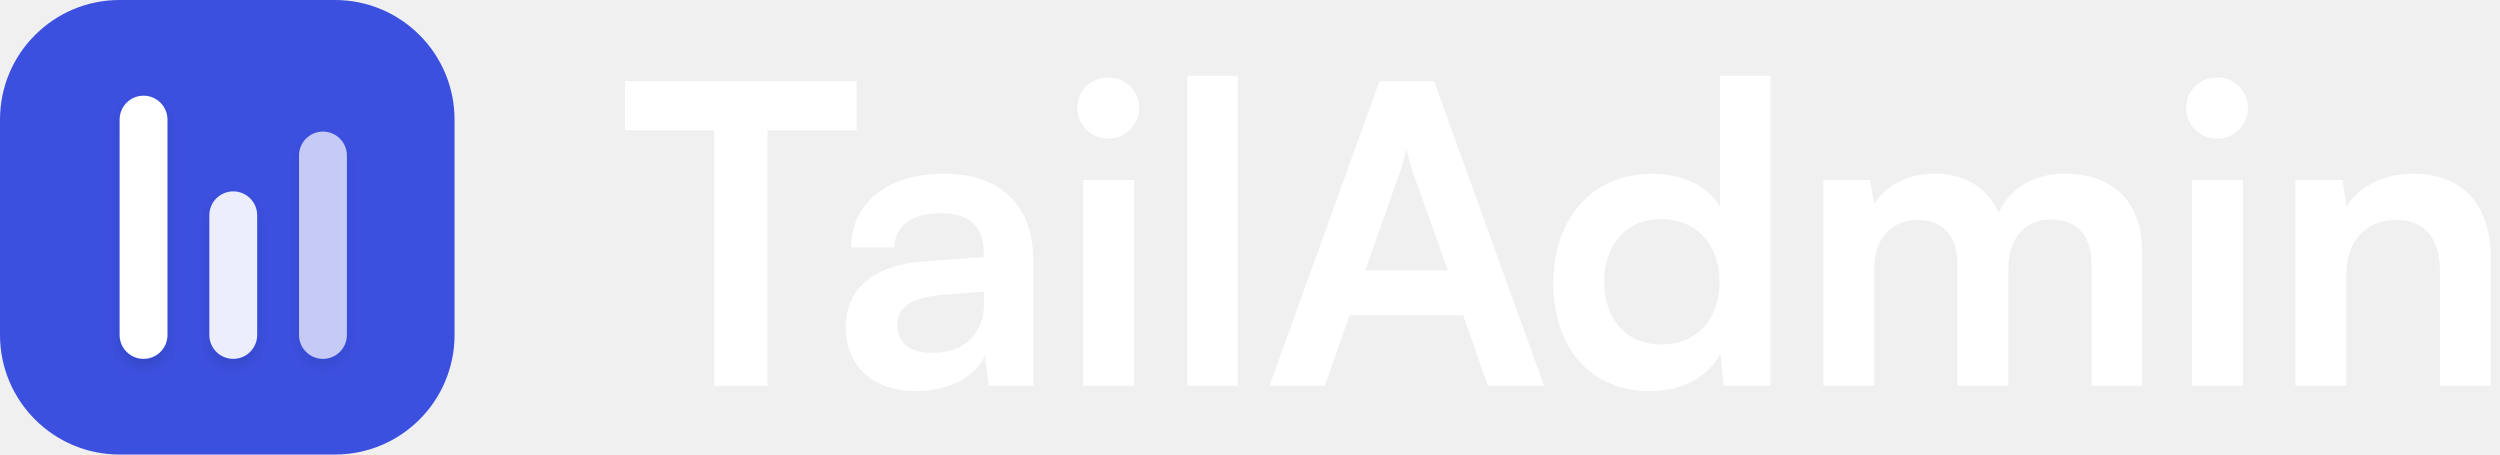
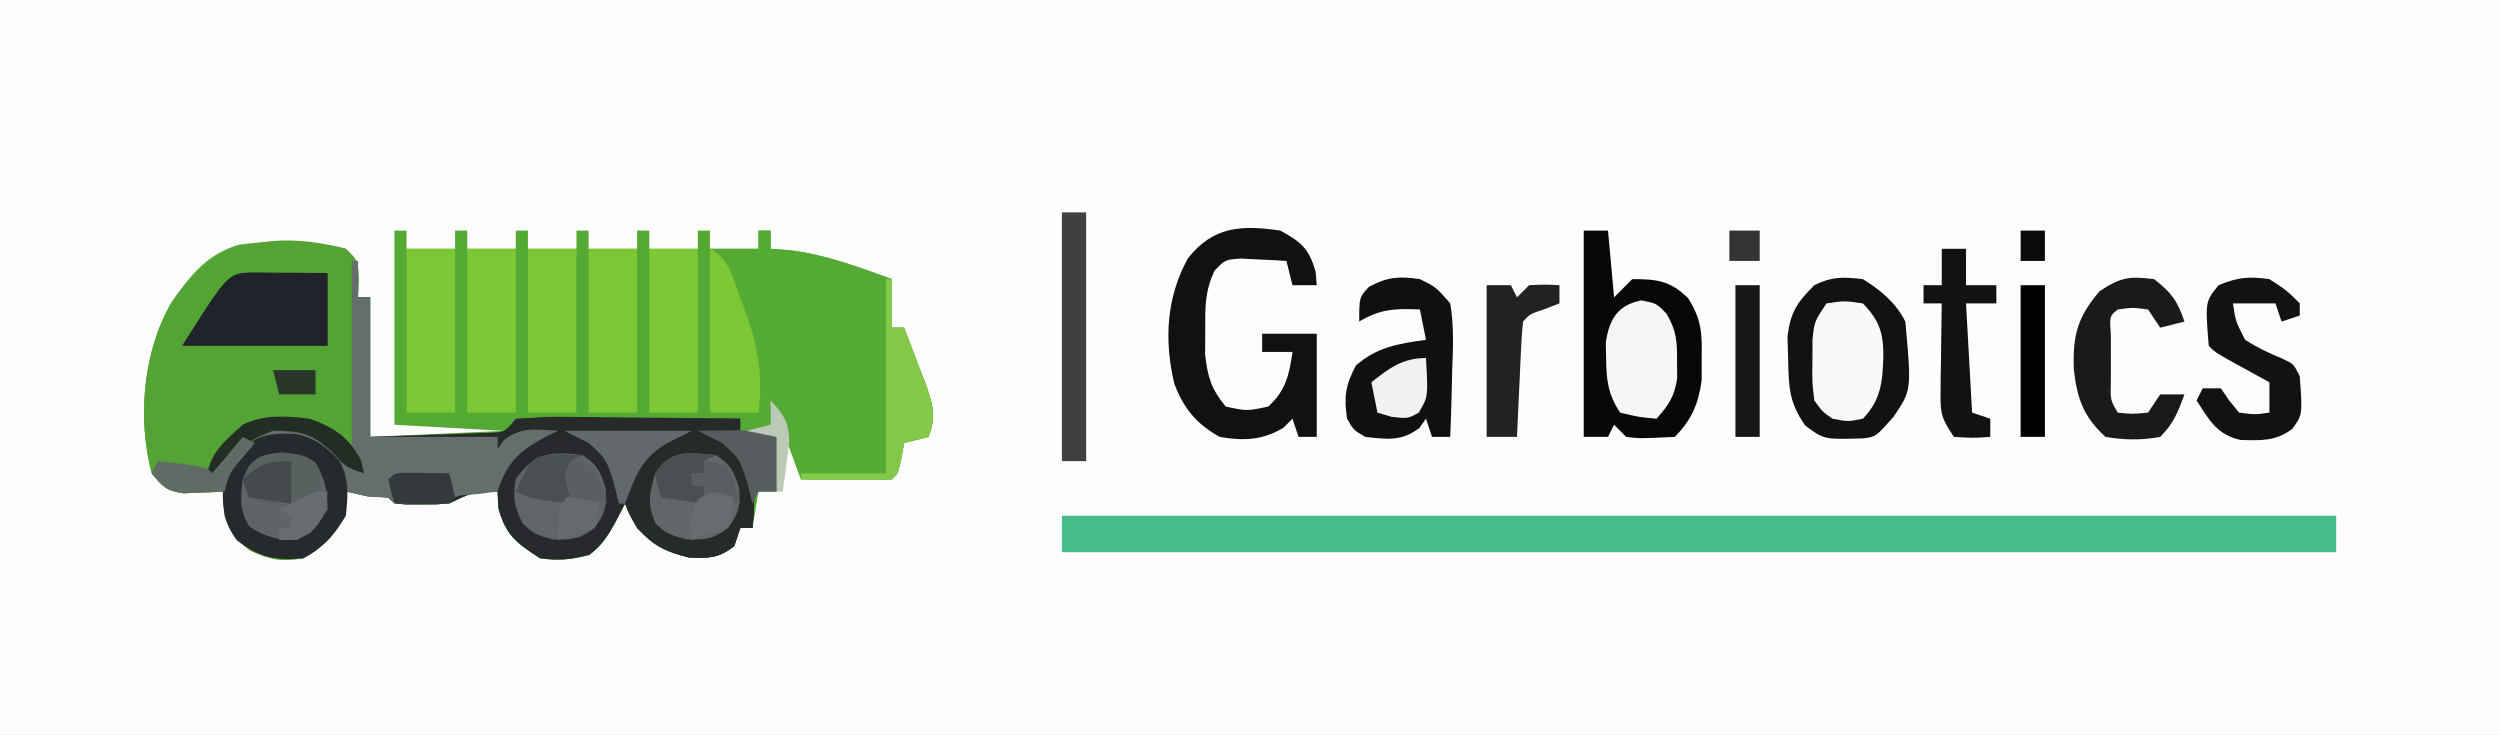
- <svg xmlns="http://www.w3.org/2000/svg" width="176" height="32" viewBox="0 0 176 32" fill="none">
-   <path d="M44 9.176H50.277V27.157H54.032V9.176H60.309V5.715H44V9.176Z" fill="white" />
-   <path d="M64.5 27.539C66.758 27.539 68.724 26.512 69.34 25.016L69.604 27.157H72.743V18.357C72.743 14.339 70.337 12.227 66.436 12.227C62.505 12.227 59.924 14.28 59.924 17.419H62.974C62.974 15.893 64.148 15.013 66.26 15.013C68.079 15.013 69.252 15.805 69.252 17.771V18.093L64.91 18.416C61.478 18.68 59.542 20.352 59.542 23.021C59.542 25.749 61.42 27.539 64.5 27.539ZM65.673 24.84C64.06 24.84 63.18 24.195 63.18 22.875C63.18 21.701 64.031 20.968 66.26 20.763L69.281 20.528V21.291C69.281 23.52 67.873 24.84 65.673 24.84Z" fill="white" />
-   <path d="M78.047 9.763C79.221 9.763 80.189 8.795 80.189 7.592C80.189 6.389 79.221 5.451 78.047 5.451C76.816 5.451 75.847 6.389 75.847 7.592C75.847 8.795 76.816 9.763 78.047 9.763ZM76.258 27.157H79.837V12.667H76.258V27.157Z" fill="white" />
-   <path d="M87.142 27.157V5.333H83.593V27.157H87.142Z" fill="white" />
-   <path d="M93.272 27.157L95.003 22.2H103.011L104.742 27.157H108.702L100.958 5.715H97.115L89.371 27.157H93.272ZM98.552 12.109C98.758 11.523 98.933 10.877 99.022 10.467C99.08 10.907 99.285 11.552 99.462 12.109L101.926 19.032H96.118L98.552 12.109Z" fill="white" />
-   <path d="M116.158 27.539C118.358 27.539 120.236 26.571 121.116 24.899L121.35 27.157H124.636V5.333H121.086V14.515C120.177 13.077 118.388 12.227 116.364 12.227C111.993 12.227 109.353 15.453 109.353 19.971C109.353 24.459 111.964 27.539 116.158 27.539ZM116.95 24.253C114.457 24.253 112.932 22.435 112.932 19.853C112.932 17.272 114.457 15.424 116.95 15.424C119.444 15.424 121.057 17.243 121.057 19.853C121.057 22.464 119.444 24.253 116.95 24.253Z" fill="white" />
-   <path d="M131.944 27.157V18.944C131.944 16.597 133.322 15.483 135.024 15.483C136.725 15.483 137.81 16.568 137.81 18.592V27.157H141.389V18.944C141.389 16.568 142.709 15.453 144.44 15.453C146.141 15.453 147.256 16.539 147.256 18.621V27.157H150.805V17.683C150.805 14.339 148.869 12.227 145.349 12.227C143.149 12.227 141.448 13.312 140.714 14.984C139.952 13.312 138.426 12.227 136.226 12.227C134.144 12.227 132.677 13.165 131.944 14.368L131.65 12.667H128.365V27.157H131.944Z" fill="white" />
-   <path d="M156.107 9.763C157.281 9.763 158.249 8.795 158.249 7.592C158.249 6.389 157.281 5.451 156.107 5.451C154.875 5.451 153.907 6.389 153.907 7.592C153.907 8.795 154.875 9.763 156.107 9.763ZM154.318 27.157H157.897V12.667H154.318V27.157Z" fill="white" />
-   <path d="M165.173 27.157V19.355C165.173 17.008 166.522 15.483 168.722 15.483C170.57 15.483 171.773 16.656 171.773 19.091V27.157H175.351V18.24C175.351 14.485 173.474 12.227 169.837 12.227C167.871 12.227 166.111 13.077 165.202 14.544L164.909 12.667H161.594V27.157H165.173Z" fill="white" />
-   <path d="M0 8.421C0 3.77 3.77 0 8.421 0H23.579C28.23 0 32 3.77 32 8.421V23.579C32 28.23 28.23 32 23.579 32H8.421C3.77 32 0 28.23 0 23.579V8.421Z" fill="#3C50E0" />
-   <g filter="url(#filter0_d_506_10589)">
-     <path d="M8.421 8.421C8.421 7.491 9.175 6.737 10.106 6.737V6.737C11.036 6.737 11.79 7.491 11.79 8.421V23.579C11.79 24.509 11.036 25.263 10.106 25.263V25.263C9.175 25.263 8.421 24.509 8.421 23.579V8.421Z" fill="white" />
-   </g>
-   <g opacity="0.9" filter="url(#filter1_d_506_10589)">
-     <path d="M14.737 15.158C14.737 14.227 15.491 13.473 16.421 13.473V13.473C17.351 13.473 18.105 14.227 18.105 15.158V23.579C18.105 24.509 17.351 25.263 16.421 25.263V25.263C15.491 25.263 14.737 24.509 14.737 23.579V15.158Z" fill="white" />
-   </g>
-   <g opacity="0.7" filter="url(#filter2_d_506_10589)">
-     <path d="M21.052 10.947C21.052 10.017 21.806 9.263 22.736 9.263V9.263C23.667 9.263 24.421 10.017 24.421 10.947V23.578C24.421 24.509 23.667 25.263 22.736 25.263V25.263C21.806 25.263 21.052 24.509 21.052 23.578V10.947Z" fill="white" />
-   </g>
-   <defs>
-     <filter id="filter0_d_506_10589" x="7.421" y="6.237" width="5.369" height="20.526" filterUnits="userSpaceOnUse" color-interpolation-filters="sRGB">
-       <feFlood flood-opacity="0" result="BackgroundImageFix" />
-       <feColorMatrix in="SourceAlpha" type="matrix" values="0 0 0 0 0 0 0 0 0 0 0 0 0 0 0 0 0 0 127 0" result="hardAlpha" />
-       <feOffset dy="0.5" />
-       <feGaussianBlur stdDeviation="0.5" />
-       <feComposite in2="hardAlpha" operator="out" />
-       <feColorMatrix type="matrix" values="0 0 0 0 0 0 0 0 0 0 0 0 0 0 0 0 0 0 0.12 0" />
-       <feBlend mode="normal" in2="BackgroundImageFix" result="effect1_dropShadow_506_10589" />
-       <feBlend mode="normal" in="SourceGraphic" in2="effect1_dropShadow_506_10589" result="shape" />
-     </filter>
-     <filter id="filter1_d_506_10589" x="13.737" y="12.973" width="5.369" height="13.79" filterUnits="userSpaceOnUse" color-interpolation-filters="sRGB">
-       <feFlood flood-opacity="0" result="BackgroundImageFix" />
-       <feColorMatrix in="SourceAlpha" type="matrix" values="0 0 0 0 0 0 0 0 0 0 0 0 0 0 0 0 0 0 127 0" result="hardAlpha" />
-       <feOffset dy="0.5" />
-       <feGaussianBlur stdDeviation="0.5" />
-       <feComposite in2="hardAlpha" operator="out" />
-       <feColorMatrix type="matrix" values="0 0 0 0 0 0 0 0 0 0 0 0 0 0 0 0 0 0 0.12 0" />
-       <feBlend mode="normal" in2="BackgroundImageFix" result="effect1_dropShadow_506_10589" />
-       <feBlend mode="normal" in="SourceGraphic" in2="effect1_dropShadow_506_10589" result="shape" />
-     </filter>
-     <filter id="filter2_d_506_10589" x="20.052" y="8.763" width="5.369" height="18" filterUnits="userSpaceOnUse" color-interpolation-filters="sRGB">
-       <feFlood flood-opacity="0" result="BackgroundImageFix" />
-       <feColorMatrix in="SourceAlpha" type="matrix" values="0 0 0 0 0 0 0 0 0 0 0 0 0 0 0 0 0 0 127 0" result="hardAlpha" />
-       <feOffset dy="0.5" />
-       <feGaussianBlur stdDeviation="0.5" />
-       <feComposite in2="hardAlpha" operator="out" />
-       <feColorMatrix type="matrix" values="0 0 0 0 0 0 0 0 0 0 0 0 0 0 0 0 0 0 0.12 0" />
-       <feBlend mode="normal" in2="BackgroundImageFix" result="effect1_dropShadow_506_10589" />
-       <feBlend mode="normal" in="SourceGraphic" in2="effect1_dropShadow_506_10589" result="shape" />
-     </filter>
-   </defs>
+ <svg xmlns="http://www.w3.org/2000/svg" version="1.1" width="412" height="121">
+   <path d="M0 0 C135.96 0 271.92 0 412 0 C412 39.93 412 79.86 412 121 C276.04 121 140.08 121 0 121 C0 81.07 0 41.14 0 0 Z " fill="#FDFDFD" transform="translate(0,0)" />
+   <path d="M0 0 C0.66 0 1.32 0 2 0 C2 0.99 2 1.98 2 3 C4.64 3 7.28 3 10 3 C10 2.01 10 1.02 10 0 C10.66 0 11.32 0 12 0 C12 0.99 12 1.98 12 3 C14.64 3 17.28 3 20 3 C20 2.01 20 1.02 20 0 C20.66 0 21.32 0 22 0 C22 0.99 22 1.98 22 3 C24.64 3 27.28 3 30 3 C30 2.01 30 1.02 30 0 C30.66 0 31.32 0 32 0 C32 0.99 32 1.98 32 3 C34.64 3 37.28 3 40 3 C40 2.01 40 1.02 40 0 C40.66 0 41.32 0 42 0 C42 0.99 42 1.98 42 3 C44.64 3 47.28 3 50 3 C50 2.01 50 1.02 50 0 C50.66 0 51.32 0 52 0 C52 0.99 52 1.98 52 3 C54.64 3 57.28 3 60 3 C60 2.01 60 1.02 60 0 C60.66 0 61.32 0 62 0 C62 0.99 62 1.98 62 3 C63.072 3.083 64.145 3.165 65.25 3.25 C71.082 3.953 76.496 6.028 82 8 C82 10.64 82 13.28 82 16 C82.66 16 83.32 16 84 16 C84.868 18.246 85.719 20.495 86.562 22.75 C86.933 23.701 86.933 23.701 87.311 24.672 C88.582 28.11 89.467 30.522 88 34 C86.68 34.33 85.36 34.66 84 35 C83.856 35.804 83.711 36.609 83.562 37.438 C83 40 83 40 82 41 C79.47 41.073 76.967 41.092 74.438 41.062 C73.727 41.058 73.016 41.053 72.283 41.049 C70.522 41.037 68.761 41.019 67 41 C65.68 37.37 64.36 33.74 63 30 C62.67 30.66 62.34 31.32 62 32 C60.515 32.495 60.515 32.495 59 33 C60.98 33.495 60.98 33.495 63 34 C63 36.97 63 39.94 63 43 C62.01 43 61.02 43 60 43 C59.67 44.98 59.34 46.96 59 49 C58.34 49 57.68 49 57 49 C56.67 49.99 56.34 50.98 56 52 C53.383 54.013 51.901 53.996 48.562 53.875 C44.655 52.915 42.825 51.825 40 49 C38.688 46.75 38.688 46.75 38 45 C37.422 46.114 36.845 47.227 36.25 48.375 C34.981 50.572 34.154 51.882 32.125 53.438 C29.149 54.225 27.077 54.431 24 54 C20.148 51.529 18.308 50.164 17.125 45.688 C17.084 44.801 17.043 43.914 17 43 C12.658 43.185 12.658 43.185 9 45 C7.503 45.098 6.001 45.13 4.5 45.125 C3.685 45.128 2.871 45.13 2.031 45.133 C0 45 0 45 -1 44 C-3.328 43.632 -5.662 43.298 -8 43 C-8.041 43.887 -8.082 44.774 -8.125 45.688 C-9.308 50.164 -11.148 51.529 -15 54 C-18.618 54.591 -20.422 54.263 -23.75 52.75 C-26.122 50.905 -27.058 49.826 -28 47 C-28 45.68 -28 44.36 -28 43 C-28.922 43.052 -28.922 43.052 -29.863 43.105 C-30.672 43.133 -31.48 43.16 -32.312 43.188 C-33.513 43.24 -33.513 43.24 -34.738 43.293 C-37.58 42.925 -38.23 42.209 -40 40 C-42.403 30.883 -41.431 19.942 -36.715 11.803 C-33.67 7.406 -30.815 3.786 -25.501 2.302 C-19.764 1.547 -13.635 1.553 -8 3 C-6 5 -6 5 -5.875 8.125 C-5.916 9.074 -5.957 10.023 -6 11 C-5.34 11 -4.68 11 -4 11 C-4 18.59 -4 26.18 -4 34 C3.26 33.67 10.52 33.34 18 33 C12.06 32.67 6.12 32.34 0 32 C0 21.44 0 10.88 0 0 Z " fill="#54A834" transform="translate(65,38)" />
+   <path d="M0 0 C2 2 2 2 2.125 5.125 C2.084 6.074 2.042 7.022 2 8 C2.66 8 3.32 8 4 8 C4 15.59 4 23.18 4 31 C7.589 30.876 11.178 30.753 14.875 30.625 C16.571 30.574 16.571 30.574 18.3 30.522 C19.633 30.469 19.633 30.469 20.992 30.414 C21.903 30.383 22.815 30.351 23.753 30.319 C26.199 30.201 26.199 30.201 28 28 C30.797 27.825 33.493 27.769 36.289 27.805 C37.517 27.809 37.517 27.809 38.769 27.813 C41.388 27.824 44.006 27.85 46.625 27.875 C48.398 27.885 50.172 27.894 51.945 27.902 C56.297 27.924 60.648 27.959 65 28 C65 28.66 65 29.32 65 30 C63.515 30.495 63.515 30.495 62 31 C62.825 31.804 63.65 32.609 64.5 33.438 C67.473 36.929 67.433 39.795 67.176 44.242 C67.118 44.822 67.06 45.402 67 46 C66.34 46 65.68 46 65 46 C64.67 46.99 64.34 47.98 64 49 C61.383 51.013 59.901 50.996 56.562 50.875 C52.655 49.915 50.825 48.825 48 46 C46.688 43.75 46.688 43.75 46 42 C45.422 43.114 44.845 44.227 44.25 45.375 C42.981 47.572 42.154 48.882 40.125 50.438 C37.149 51.225 35.077 51.431 32 51 C28.148 48.529 26.308 47.164 25.125 42.688 C25.084 41.801 25.043 40.914 25 40 C20.658 40.185 20.658 40.185 17 42 C15.503 42.098 14.001 42.13 12.5 42.125 C11.685 42.128 10.871 42.13 10.031 42.133 C8 42 8 42 7 41 C4.672 40.632 2.338 40.298 0 40 C-0.041 40.887 -0.083 41.774 -0.125 42.688 C-1.308 47.164 -3.148 48.529 -7 51 C-10.618 51.591 -12.422 51.263 -15.75 49.75 C-18.122 47.905 -19.058 46.826 -20 44 C-20 42.68 -20 41.36 -20 40 C-20.922 40.052 -20.922 40.052 -21.863 40.105 C-22.672 40.133 -23.48 40.16 -24.312 40.188 C-25.513 40.24 -25.513 40.24 -26.738 40.293 C-29.58 39.925 -30.23 39.209 -32 37 C-34.403 27.883 -33.431 16.942 -28.715 8.803 C-21.648 -1.404 -11.835 -3.04 0 0 Z " fill="#53A335" transform="translate(57,41)" />
+   <path d="M0 0 C69.3 0 138.6 0 210 0 C210 1.98 210 3.96 210 6 C140.7 6 71.4 6 0 6 C0 4.02 0 2.04 0 0 Z " fill="#47BB89" transform="translate(175,85)" />
+   <path d="M0 0 C0.33 0 0.66 0 1 0 C1 1.98 1 3.96 1 6 C1.66 6 2.32 6 3 6 C3 13.59 3 21.18 3 29 C6.589 28.876 10.178 28.753 13.875 28.625 C15.571 28.574 15.571 28.574 17.3 28.522 C18.633 28.469 18.633 28.469 19.992 28.414 C20.903 28.383 21.815 28.351 22.753 28.319 C25.199 28.201 25.199 28.201 27 26 C29.797 25.825 32.493 25.769 35.289 25.805 C36.517 25.809 36.517 25.809 37.769 25.813 C40.388 25.824 43.006 25.85 45.625 25.875 C47.398 25.885 49.172 25.894 50.945 25.902 C55.297 25.924 59.648 25.959 64 26 C64 26.66 64 27.32 64 28 C62.515 28.495 62.515 28.495 61 29 C61.825 29.804 62.65 30.609 63.5 31.438 C66.473 34.929 66.433 37.795 66.176 42.242 C66.118 42.822 66.06 43.402 66 44 C65.34 44 64.68 44 64 44 C63.67 44.99 63.34 45.98 63 47 C60.383 49.013 58.901 48.996 55.562 48.875 C51.655 47.915 49.825 46.825 47 44 C45.688 41.75 45.688 41.75 45 40 C44.422 41.114 43.845 42.227 43.25 43.375 C41.981 45.572 41.154 46.882 39.125 48.438 C36.149 49.225 34.077 49.431 31 49 C27.148 46.529 25.308 45.164 24.125 40.688 C24.084 39.801 24.043 38.914 24 38 C19.658 38.185 19.658 38.185 16 40 C14.503 40.098 13.001 40.13 11.5 40.125 C10.685 40.128 9.871 40.13 9.031 40.133 C7 40 7 40 6 39 C4.886 38.938 3.772 38.876 2.625 38.812 C1.429 38.544 0.233 38.276 -1 38 C-2.75 35.062 -2.75 35.062 -4 32 C-7.035 29.976 -8.194 29.679 -11.688 29.375 C-12.496 29.3 -13.304 29.225 -14.137 29.148 C-14.752 29.099 -15.366 29.05 -16 29 C-13 27 -13 27 -9.625 27.125 C-5.741 28.062 -3.914 29.343 -1 32 C-0.67 32 -0.34 32 0 32 C0 21.44 0 10.88 0 0 Z " fill="#27292D" transform="translate(58,43)" />
+   <path d="M0 0 C0.66 0 1.32 0 2 0 C2 0.99 2 1.98 2 3 C3.072 3.083 4.145 3.165 5.25 3.25 C11.082 3.953 16.496 6.028 22 8 C22 10.64 22 13.28 22 16 C22.66 16 23.32 16 24 16 C24.868 18.246 25.719 20.495 26.562 22.75 C26.933 23.701 26.933 23.701 27.311 24.672 C28.582 28.11 29.467 30.522 28 34 C26.02 34.495 26.02 34.495 24 35 C23.856 35.804 23.711 36.609 23.562 37.438 C23 40 23 40 22 41 C19.47 41.073 16.967 41.092 14.438 41.062 C13.727 41.058 13.016 41.053 12.283 41.049 C10.522 41.037 8.761 41.019 7 41 C5.02 35.555 5.02 35.555 3 30 C2.67 30.66 2.34 31.32 2 32 C0.515 32.495 0.515 32.495 -1 33 C0.32 33.33 1.64 33.66 3 34 C3 36.97 3 39.94 3 43 C2.01 43 1.02 43 0 43 C-0.33 43.66 -0.66 44.32 -1 45 C-1.268 43.907 -1.536 42.814 -1.812 41.688 C-3.224 37.303 -4.247 35.952 -8.188 33.812 C-8.786 33.544 -9.384 33.276 -10 33 C-7.69 33 -5.38 33 -3 33 C-3 32.01 -3 31.02 -3 30 C-4.65 30 -6.3 30 -8 30 C-8 21.09 -8 12.18 -8 3 C-5.36 3 -2.72 3 0 3 C0 2.01 0 1.02 0 0 Z " fill="#55A935" transform="translate(125,38)" />
+   <path d="M0 0 C1.32 0 2.64 0 4 0 C4.33 3.63 4.66 7.26 5 11 C5.99 10.01 6.98 9.02 8 8 C12.096 8 14.212 8.238 17.195 11.125 C19.421 14.671 19.505 16.84 19.438 21 C19.436 22.196 19.435 23.392 19.434 24.625 C18.936 28.496 17.783 31.217 15 34 C9.264 34.273 9.264 34.273 7 34 C6.34 33.34 5.68 32.68 5 32 C4.67 32.66 4.34 33.32 4 34 C2.68 34 1.36 34 0 34 C0 22.78 0 11.56 0 0 Z " fill="#080808" transform="translate(261,38)" />
+   <path d="M0 0 C2.929 1.813 5.436 3.873 7 7 C8.031 18.289 8.031 18.289 5.062 22.688 C2.122 25.985 2.122 25.985 0.074 26.238 C-6.413 26.44 -6.413 26.44 -9.5 24.125 C-12.162 20.353 -12.221 17.808 -12.312 13.188 C-12.35 11.964 -12.387 10.741 -12.426 9.48 C-11.93 5.426 -10.849 3.86 -8 1 C-5.097 -0.451 -3.227 -0.372 0 0 Z " fill="#121212" transform="translate(307,46)" />
+   <path d="M0 0 C1.226 0.006 1.226 0.006 2.476 0.013 C5.084 0.03 7.692 0.067 10.301 0.105 C12.07 0.121 13.839 0.134 15.607 0.146 C19.943 0.18 24.278 0.231 28.613 0.293 C28.613 0.953 28.613 1.613 28.613 2.293 C27.623 2.623 26.633 2.953 25.613 3.293 C26.438 4.097 27.263 4.902 28.113 5.73 C31.086 9.222 31.046 12.088 30.789 16.535 C30.702 17.405 30.702 17.405 30.613 18.293 C29.953 18.293 29.293 18.293 28.613 18.293 C28.118 19.778 28.118 19.778 27.613 21.293 C24.996 23.306 23.514 23.289 20.176 23.168 C16.196 22.191 14.343 21.344 11.613 18.293 C10.619 14.648 10.384 12.21 11.301 8.543 C12.761 6.04 14.275 4.95 16.613 3.293 C12.551 3.177 8.489 3.106 4.426 3.043 C3.275 3.009 2.125 2.976 0.939 2.941 C-0.172 2.929 -1.284 2.916 -2.43 2.902 C-3.961 2.871 -3.961 2.871 -5.524 2.839 C-9.098 3.406 -10.77 4.864 -13.387 7.293 C-10.306 0.42 -7.352 -0.143 0 0 Z " fill="#262B2A" transform="translate(93.38672,68.70703)" />
+   <path d="M0 0 C0.33 0 0.66 0 1 0 C1 1.98 1 3.96 1 6 C1.66 6 2.32 6 3 6 C3 13.59 3 21.18 3 29 C9.93 29 16.86 29 24 29 C24 29.66 24 30.32 24 31 C24.351 30.505 24.701 30.01 25.062 29.5 C27.944 27.269 30.47 27.8 34 28 C33.422 28.268 32.845 28.536 32.25 28.812 C27.7 31.214 25.619 33.01 24 38 C22.866 38.144 21.731 38.289 20.562 38.438 C17.192 38.612 17.192 38.612 16 40 C14.503 40.098 13.001 40.13 11.5 40.125 C10.685 40.128 9.871 40.13 9.031 40.133 C7 40 7 40 6 39 C4.886 38.938 3.772 38.876 2.625 38.812 C1.429 38.544 0.233 38.276 -1 38 C-2.75 35.062 -2.75 35.062 -4 32 C-7.035 29.976 -8.194 29.679 -11.688 29.375 C-12.496 29.3 -13.304 29.225 -14.137 29.148 C-14.752 29.099 -15.366 29.05 -16 29 C-13 27 -13 27 -9.625 27.125 C-5.741 28.062 -3.914 29.343 -1 32 C-0.67 32 -0.34 32 0 32 C0 21.44 0 10.88 0 0 Z " fill="#656E6C" transform="translate(58,43)" />
+   <path d="M0 0 C3.496 1.927 4.682 2.925 5.812 6.75 C5.874 7.492 5.936 8.235 6 9 C4.68 9 3.36 9 2 9 C1.67 7.68 1.34 6.36 1 5 C-0.603 4.892 -2.207 4.814 -3.812 4.75 C-5.152 4.68 -5.152 4.68 -6.52 4.609 C-9.074 4.789 -9.074 4.789 -10.801 6.551 C-12.459 9.937 -12.397 12.681 -12.375 16.438 C-12.383 17.736 -12.39 19.034 -12.398 20.371 C-11.985 24.139 -11.396 26.086 -9 29 C-5.5 29.75 -5.5 29.75 -2 29 C0.876 26.411 1.478 23.761 2 20 C0.35 20 -1.3 20 -3 20 C-3 19.01 -3 18.02 -3 17 C-0.03 17 2.94 17 6 17 C6 22.61 6 28.22 6 34 C5.01 34 4.02 34 3 34 C2.67 33.01 2.34 32.02 2 31 C1.505 31.495 1.01 31.99 0.5 32.5 C-2.961 34.577 -6.113 34.681 -10 34 C-13.816 31.88 -15.95 29.304 -17.492 25.184 C-19.163 18 -18.789 11.123 -15.266 4.621 C-11.079 -0.741 -6.402 -0.932 0 0 Z " fill="#111111" transform="translate(211,38)" />
+   <path d="M0 0 C3.169 0.689 4.961 2.137 7.156 4.469 C8.731 7.618 8.504 9.989 8.156 13.469 C6.383 16.445 4.3 18.897 1.156 20.469 C-3.479 20.881 -6.148 20.343 -9.844 17.469 C-12.416 14.04 -12.346 10.629 -11.844 6.469 C-8.739 0.96 -6.069 -0.405 0 0 Z " fill="#272A2C" transform="translate(48.84375,71.53125)" />
+   <path d="M0 0 C2.672 1.324 2.672 1.324 5 4 C5.631 7.763 5.469 11.448 5.312 15.25 C5.29 16.281 5.267 17.312 5.244 18.375 C5.185 20.918 5.103 23.458 5 26 C4.01 26 3.02 26 2 26 C1.67 25.01 1.34 24.02 1 23 C0.474 23.742 0.474 23.742 -0.062 24.5 C-3.026 26.794 -5.37 26.389 -9 26 C-10.938 24.875 -10.938 24.875 -12 23 C-12.552 19.375 -12.265 17.507 -10.562 14.25 C-7.034 11.152 -3.563 10.653 1 10 C0.67 8.35 0.34 6.7 0 5 C-3.947 4.821 -6.598 4.906 -10 7 C-10 3 -10 3 -8.375 1.25 C-5.275 -0.382 -3.465 -0.495 0 0 Z " fill="#101010" transform="translate(234,46)" />
+   <path d="M0 0 C1.488 0.007 2.977 0.019 4.465 0.035 C5.223 0.04 5.982 0.044 6.764 0.049 C8.643 0.061 10.523 0.079 12.402 0.098 C12.402 4.058 12.402 8.018 12.402 12.098 C4.482 12.098 -3.438 12.098 -11.598 12.098 C-4.019 0.109 -4.019 0.109 0 0 Z " fill="#202329" transform="translate(41.59766,44.90234)" />
+   <path d="M0 0 C2.64 0 5.28 0 8 0 C8 8.91 8 17.82 8 27 C5.36 27 2.72 27 0 27 C0 18.09 0 9.18 0 0 Z " fill="#7CC835" transform="translate(107,41)" />
+   <path d="M0 0 C2.64 0 5.28 0 8 0 C8 8.91 8 17.82 8 27 C5.36 27 2.72 27 0 27 C0 18.09 0 9.18 0 0 Z " fill="#7CC834" transform="translate(97,41)" />
+   <path d="M0 0 C2.64 0 5.28 0 8 0 C8 8.91 8 17.82 8 27 C5.36 27 2.72 27 0 27 C0 18.09 0 9.18 0 0 Z " fill="#7CC834" transform="translate(87,41)" />
+   <path d="M0 0 C2.64 0 5.28 0 8 0 C8 8.91 8 17.82 8 27 C5.36 27 2.72 27 0 27 C0 18.09 0 9.18 0 0 Z " fill="#7CC834" transform="translate(77,41)" />
+   <path d="M0 0 C2.64 0 5.28 0 8 0 C8 8.91 8 17.82 8 27 C5.36 27 2.72 27 0 27 C0 18.09 0 9.18 0 0 Z " fill="#7CC834" transform="translate(67,41)" />
+   <path d="M0 0 C2.875 1.875 2.875 1.875 5 4 C5 4.66 5 5.32 5 6 C4.01 6.33 3.02 6.66 2 7 C1.67 6.01 1.34 5.02 1 4 C-1.31 4 -3.62 4 -6 4 C-5.588 6.914 -5.588 6.914 -4 10 C-1.989 11.305 0.008 12.228 2.223 13.141 C4 14 4 14 5 16 C5.463 22.371 5.463 22.371 3.758 24.688 C0.982 26.76 -1.399 26.586 -4.77 26.504 C-8.655 25.626 -9.9 23.251 -12 20 C-11.67 19.34 -11.34 18.68 -11 18 C-10.01 18 -9.02 18 -8 18 C-7.546 18.66 -7.093 19.32 -6.625 20 C-6.089 20.66 -5.553 21.32 -5 22 C-2.374 22.334 -2.374 22.334 0 22 C0 20.35 0 18.7 0 17 C-0.638 16.651 -1.276 16.301 -1.934 15.941 C-2.76 15.486 -3.586 15.031 -4.438 14.562 C-5.261 14.11 -6.085 13.658 -6.934 13.191 C-9 12 -9 12 -10 11 C-10.587 3.722 -10.587 3.722 -8.375 1 C-5.28 -0.303 -3.334 -0.476 0 0 Z " fill="#121212" transform="translate(374,46)" />
+   <path d="M0 0 C2.848 2.232 3.85 3.55 5 7 C3.68 7.33 2.36 7.66 1 8 C0.34 7.01 -0.32 6.02 -1 5 C-3.542 4.667 -3.542 4.667 -6 5 C-7.354 6.129 -7.354 6.129 -7.133 9.09 C-7.13 10.36 -7.128 11.629 -7.125 12.938 C-7.129 14.838 -7.129 14.838 -7.133 16.777 C-7.225 19.892 -7.225 19.892 -6 22 C-3.584 22.25 -3.584 22.25 -1 22 C-0.34 21.01 0.32 20.02 1 19 C2.32 19 3.64 19 5 19 C3.926 21.915 3.222 23.778 1 26 C-2.056 26.56 -4.942 26.539 -8 26 C-11.659 22.706 -12.71 19.614 -13.238 14.852 C-13.421 9.368 -12.694 6.327 -9 2 C-5.509 -0.327 -4.108 -0.503 0 0 Z " fill="#1A1A1A" transform="translate(355,46)" />
+   <path d="M0 0 C2.938 -0.438 2.938 -0.438 6 0 C8.793 2.878 9.412 4.975 9.375 8.938 C9.236 13.016 8.949 15.95 6 19 C3.5 19.5 3.5 19.5 1 19 C-0.637 17.875 -0.637 17.875 -2 16 C-2.363 12.969 -2.363 12.969 -2.312 9.5 C-2.309 8.355 -2.305 7.211 -2.301 6.031 C-2 3 -2 3 0 0 Z " fill="#F8F8F8" transform="translate(301,50)" />
+   <path d="M0 0 C2.5 0.5 2.5 0.5 4.133 2.188 C5.792 4.993 5.902 6.759 5.875 10 C5.883 10.938 5.89 11.877 5.898 12.844 C5.446 15.863 4.509 17.247 2.5 19.5 C-0.375 19.25 -0.375 19.25 -3.5 18.5 C-5.499 15.551 -5.796 13.014 -5.812 9.5 C-5.829 8.654 -5.846 7.809 -5.863 6.938 C-5.288 3.079 -3.899 0.78 0 0 Z " fill="#F5F5F5" transform="translate(270.5,49.5)" />
+   <path d="M0 0 C1.32 0 2.64 0 4 0 C4 13.53 4 27.06 4 41 C2.68 41 1.36 41 0 41 C0 27.47 0 13.94 0 0 Z " fill="#404040" transform="translate(175,35)" />
+   <path d="M0 0 C2.46 1.558 2.894 2.682 3.812 5.438 C4.03 8.407 3.738 9.6 2 12 C-0.543 13.907 -1.856 14.006 -5.062 13.875 C-8 13 -8 13 -9.875 11.25 C-11.249 8.503 -11.531 7.032 -11 4 C-7.998 -0.443 -5.151 -0.656 0 0 Z " fill="#606568" transform="translate(96,75)" />
+   <path d="M0 0 C2.46 1.558 2.894 2.682 3.812 5.438 C4.03 8.407 3.738 9.6 2 12 C-0.543 13.907 -1.856 14.006 -5.062 13.875 C-8 13 -8 13 -9.938 11.312 C-11.401 8.127 -10.989 6.321 -10 3 C-7.613 -0.978 -4.276 -0.458 0 0 Z " fill="#616669" transform="translate(118,75)" />
+   <path d="M0 0 C1.32 0 2.64 0 4 0 C4 1.98 4 3.96 4 6 C5.65 6 7.3 6 9 6 C9 6.99 9 7.98 9 9 C7.35 9 5.7 9 4 9 C4.33 14.94 4.66 20.88 5 27 C5.99 27.33 6.98 27.66 8 28 C8 28.99 8 29.98 8 31 C5.125 31.188 5.125 31.188 2 31 C-0.102 27.847 -0.243 27.139 -0.195 23.551 C-0.189 22.703 -0.182 21.856 -0.176 20.982 C-0.159 20.101 -0.142 19.22 -0.125 18.312 C-0.116 17.42 -0.107 16.527 -0.098 15.607 C-0.074 13.405 -0.041 11.202 0 9 C-0.99 9 -1.98 9 -3 9 C-3 8.01 -3 7.02 -3 6 C-2.01 6 -1.02 6 0 6 C0 4.02 0 2.04 0 0 Z " fill="#121212" transform="translate(320,41)" />
+   <path d="M0 0 C3.5 0.438 3.5 0.438 5.375 1.562 C7.032 4.324 7.5 6.203 7.5 9.438 C5.438 12.375 5.438 12.375 2.5 14.438 C-0.762 14.438 -2.627 13.99 -5.375 12.25 C-7.066 9.526 -6.885 7.578 -6.5 4.438 C-4.867 0.786 -4.021 0.503 0 0 Z " fill="#5F6467" transform="translate(46.5,74.5625)" />
+   <path d="M0 0 C3.283 1.642 3.891 5.158 5.125 8.438 C5.534 9.519 5.534 9.519 5.952 10.623 C7.937 16.166 8.766 21.102 8 27 C5.36 27 2.72 27 0 27 C0 18.09 0 9.18 0 0 Z " fill="#7CC834" transform="translate(117,41)" />
+   <path d="M0 0 C1.32 0 2.64 0 4 0 C4.33 0.66 4.66 1.32 5 2 C5.66 1.34 6.32 0.68 7 0 C9.625 -0.125 9.625 -0.125 12 0 C12 0.99 12 1.98 12 3 C10.793 3.464 10.793 3.464 9.562 3.938 C7.109 4.763 7.109 4.763 6 6 C5.844 7.413 5.749 8.834 5.684 10.254 C5.642 11.108 5.6 11.962 5.557 12.842 C5.498 14.189 5.498 14.189 5.438 15.562 C5.394 16.464 5.351 17.366 5.307 18.295 C5.2 20.53 5.098 22.765 5 25 C3.35 25 1.7 25 0 25 C0 16.75 0 8.5 0 0 Z " fill="#222222" transform="translate(245,47)" />
+   <path d="M0 0 C0.33 0 0.66 0 1 0 C1 2.64 1 5.28 1 8 C1.66 8 2.32 8 3 8 C3.868 10.246 4.719 12.495 5.562 14.75 C5.809 15.384 6.056 16.018 6.311 16.672 C7.582 20.11 8.467 22.522 7 26 C5.68 26.33 4.36 26.66 3 27 C2.856 27.804 2.711 28.609 2.562 29.438 C2 32 2 32 1 33 C-1.53 33.073 -4.033 33.092 -6.562 33.062 C-7.629 33.056 -7.629 33.056 -8.717 33.049 C-10.478 33.037 -12.239 33.019 -14 33 C-14 32.67 -14 32.34 -14 32 C-9.38 32 -4.76 32 0 32 C0 21.44 0 10.88 0 0 Z " fill="#84C94A" transform="translate(146,46)" />
+   <path d="M0 0 C1.32 0 2.64 0 4 0 C4 8.25 4 16.5 4 25 C2.68 25 1.36 25 0 25 C0 16.75 0 8.5 0 0 Z " fill="#000000" transform="translate(333,47)" />
+   <path d="M0 0 C1.32 0 2.64 0 4 0 C4 8.25 4 16.5 4 25 C2.68 25 1.36 25 0 25 C0 16.75 0 8.5 0 0 Z " fill="#161616" transform="translate(286,47)" />
+   <path d="M0 0 C3.5 0.438 3.5 0.438 5.5 1.688 C6.5 3.438 6.5 3.438 6.188 5.625 C5.847 6.522 5.847 6.522 5.5 7.438 C-2.5 8.822 -2.5 8.822 -5.5 7.438 C-6.5 4.438 -6.5 4.438 -5.5 2.25 C-3.5 0.438 -3.5 0.438 0 0 Z " fill="#596160" transform="translate(46.5,74.5625)" />
+   <path d="M0 0 C6.93 0 13.86 0 21 0 C19.02 0.99 19.02 0.99 17 2 C12.687 4.483 11.699 7.498 10 12 C9.67 12 9.34 12 9 12 C8.732 10.907 8.464 9.814 8.188 8.688 C6.926 4.664 6.926 4.664 4 2 C2.68 1.34 1.36 0.68 0 0 Z " fill="#62686B" transform="translate(93,71)" />
+   <path d="M0 0 C0.362 6.391 0.362 6.391 -1.188 9 C-3 10 -3 10 -5.688 9.688 C-6.451 9.461 -7.214 9.234 -8 9 C-8.33 7.35 -8.66 5.7 -9 4 C-6.101 1.701 -3.849 0 0 0 Z " fill="#F1F1F1" transform="translate(235,59)" />
+   <path d="M0 0 C1.417 -0.027 2.833 -0.047 4.25 -0.062 C5.433 -0.08 5.433 -0.08 6.641 -0.098 C9 0 9 0 13 1 C13 3.97 13 6.94 13 10 C12.01 10 11.02 10 10 10 C9.67 10.66 9.34 11.32 9 12 C8.732 10.907 8.464 9.814 8.188 8.688 C6.926 4.664 6.926 4.664 4 2 C2.673 1.322 1.34 0.653 0 0 Z " fill="#585C5F" transform="translate(115,71)" />
+   <path d="M0 0 C1.671 0.062 1.671 0.062 3.375 0.125 C2.385 0.62 2.385 0.62 1.375 1.125 C1.375 3.435 1.375 5.745 1.375 8.125 C-5.375 7.25 -5.375 7.25 -7.625 6.125 C-4.845 0.167 -4.845 0.167 0 0 Z " fill="#4A4F52" transform="translate(92.625,74.875)" />
+   <path d="M0 0 C3.895 1.347 6.482 3.009 8.438 6.75 C8.623 7.492 8.809 8.235 9 9 C6 8 6 8 3.75 5.5 C0.361 2.419 -1.454 2 -6 2 C-10.719 3.699 -13.633 6.336 -17 10 C-16.527 5.745 -14.075 3.775 -11 1 C-7.517 -0.742 -3.808 -0.448 0 0 Z " fill="#232D26" transform="translate(51,69)" />
+   <path d="M0 0 C1.236 0.017 1.236 0.017 2.496 0.035 C3.322 0.044 4.149 0.053 5 0.062 C5.638 0.074 6.276 0.086 6.934 0.098 C7.496 2.035 7.496 2.035 7.934 4.098 C6.934 5.098 6.934 5.098 4.867 5.195 C4.043 5.184 3.22 5.172 2.371 5.16 C1.545 5.151 0.719 5.142 -0.133 5.133 C-0.771 5.121 -1.409 5.11 -2.066 5.098 C-2.629 3.16 -2.629 3.16 -3.066 1.098 C-2.066 0.098 -2.066 0.098 0 0 Z " fill="#36393C" transform="translate(67.06641,77.90234)" />
+   <path d="M0 0 C0.66 0.33 1.32 0.66 2 1 C1.361 1.763 0.721 2.526 0.062 3.312 C-2.142 5.882 -2.142 5.882 -3 9 C-4.437 9.081 -5.874 9.139 -7.312 9.188 C-8.513 9.24 -8.513 9.24 -9.738 9.293 C-12.479 8.938 -13.292 8.106 -15 6 C-14.67 5.34 -14.34 4.68 -14 4 C-6.125 4.875 -6.125 4.875 -5 6 C-3.35 4.02 -1.7 2.04 0 0 Z " fill="#616B66" transform="translate(40,72)" />
+   <path d="M0 0 C-0.99 0.495 -0.99 0.495 -2 1 C-2 1.66 -2 2.32 -2 3 C-2.66 3 -3.32 3 -4 3 C-4 3.66 -4 4.32 -4 5 C-3.34 5 -2.68 5 -2 5 C-2 5.99 -2 6.98 -2 8 C-4.31 7.67 -6.62 7.34 -9 7 C-9.688 5.188 -9.688 5.188 -10 3 C-7.702 -1.022 -4.184 -0.237 0 0 Z " fill="#4A4F52" transform="translate(118,75)" />
+   <path d="M0 0 C0 2.31 0 4.62 0 7 C-2.31 6.67 -4.62 6.34 -7 6 C-7.33 5.01 -7.66 4.02 -8 3 C-4.939 0.376 -4.268 0 0 0 Z " fill="#454A4C" transform="translate(48,76)" />
+   <path d="M0 0 C1.875 0.125 1.875 0.125 4 1 C5.25 4.062 5.25 4.062 6 7 C5.381 6.814 4.763 6.629 4.125 6.438 C1.958 5.763 1.958 5.763 0 7 C0 6.01 0 5.02 0 4 C-0.66 4 -1.32 4 -2 4 C-2 3.34 -2 2.68 -2 2 C-1.34 2 -0.68 2 0 2 C0 1.34 0 0.68 0 0 Z M-2 7 C0 8 0 8 0 8 Z " fill="#595E61" transform="translate(116,76)" />
+   <path d="M0 0 C-0.336 3.107 -0.59 4.604 -2.875 6.812 C-5 8 -5 8 -8 8 C-8 7.34 -8 6.68 -8 6 C-7.34 6 -6.68 6 -6 6 C-6 5.34 -6 4.68 -6 4 C-6.66 3.67 -7.32 3.34 -8 3 C-2.25 0 -2.25 0 0 0 Z " fill="#686D70" transform="translate(54,81)" />
+   <path d="M0 0 C0.598 0.227 1.196 0.454 1.812 0.688 C1.482 2.337 1.153 3.987 0.812 5.688 C-1.167 6.348 -3.147 7.008 -5.188 7.688 C-5.418 4.844 -5.547 3.226 -3.938 0.812 C-2.188 -0.312 -2.188 -0.312 0 0 Z " fill="#676C6E" transform="translate(119.1875,81.3125)" />
+   <path d="M0 0 C0.598 0.227 1.196 0.454 1.812 0.688 C1.482 2.337 1.153 3.987 0.812 5.688 C-1.167 6.348 -3.147 7.008 -5.188 7.688 C-5.418 4.844 -5.547 3.226 -3.938 0.812 C-2.188 -0.312 -2.188 -0.312 0 0 Z " fill="#666B6E" transform="translate(97.1875,81.3125)" />
+   <path d="M0 0 C1.875 0.125 1.875 0.125 4 1 C5.25 4.062 5.25 4.062 6 7 C3.03 6.505 3.03 6.505 0 6 C-1.125 2.25 -1.125 2.25 0 0 Z " fill="#5A5F62" transform="translate(94,76)" />
+   <path d="M0 0 C2.31 0 4.62 0 7 0 C7 1.32 7 2.64 7 4 C5.02 4 3.04 4 1 4 C0.67 2.68 0.34 1.36 0 0 Z " fill="#28372A" transform="translate(45,61)" />
+   <path d="M0 0 C2.192 2.367 2.987 3.517 3.074 6.797 C2.947 7.771 2.819 8.746 2.688 9.75 C2.508 11.227 2.508 11.227 2.324 12.734 C2.217 13.482 2.11 14.23 2 15 C1.67 15 1.34 15 1 15 C1 12.03 1 9.06 1 6 C-0.65 5.67 -2.3 5.34 -4 5 C-2.68 4.67 -1.36 4.34 0 4 C0 2.68 0 1.36 0 0 Z " fill="#BBC9B7" transform="translate(127,66)" />
+   <path d="M0 0 C1.65 0 3.3 0 5 0 C5 1.65 5 3.3 5 5 C3.35 5 1.7 5 0 5 C0 3.35 0 1.7 0 0 Z " fill="#333333" transform="translate(285,38)" />
+   <path d="M0 0 C1.32 0 2.64 0 4 0 C4 1.65 4 3.3 4 5 C2.68 5 1.36 5 0 5 C0 3.35 0 1.7 0 0 Z " fill="#0A0A0A" transform="translate(333,38)" />
</svg>
